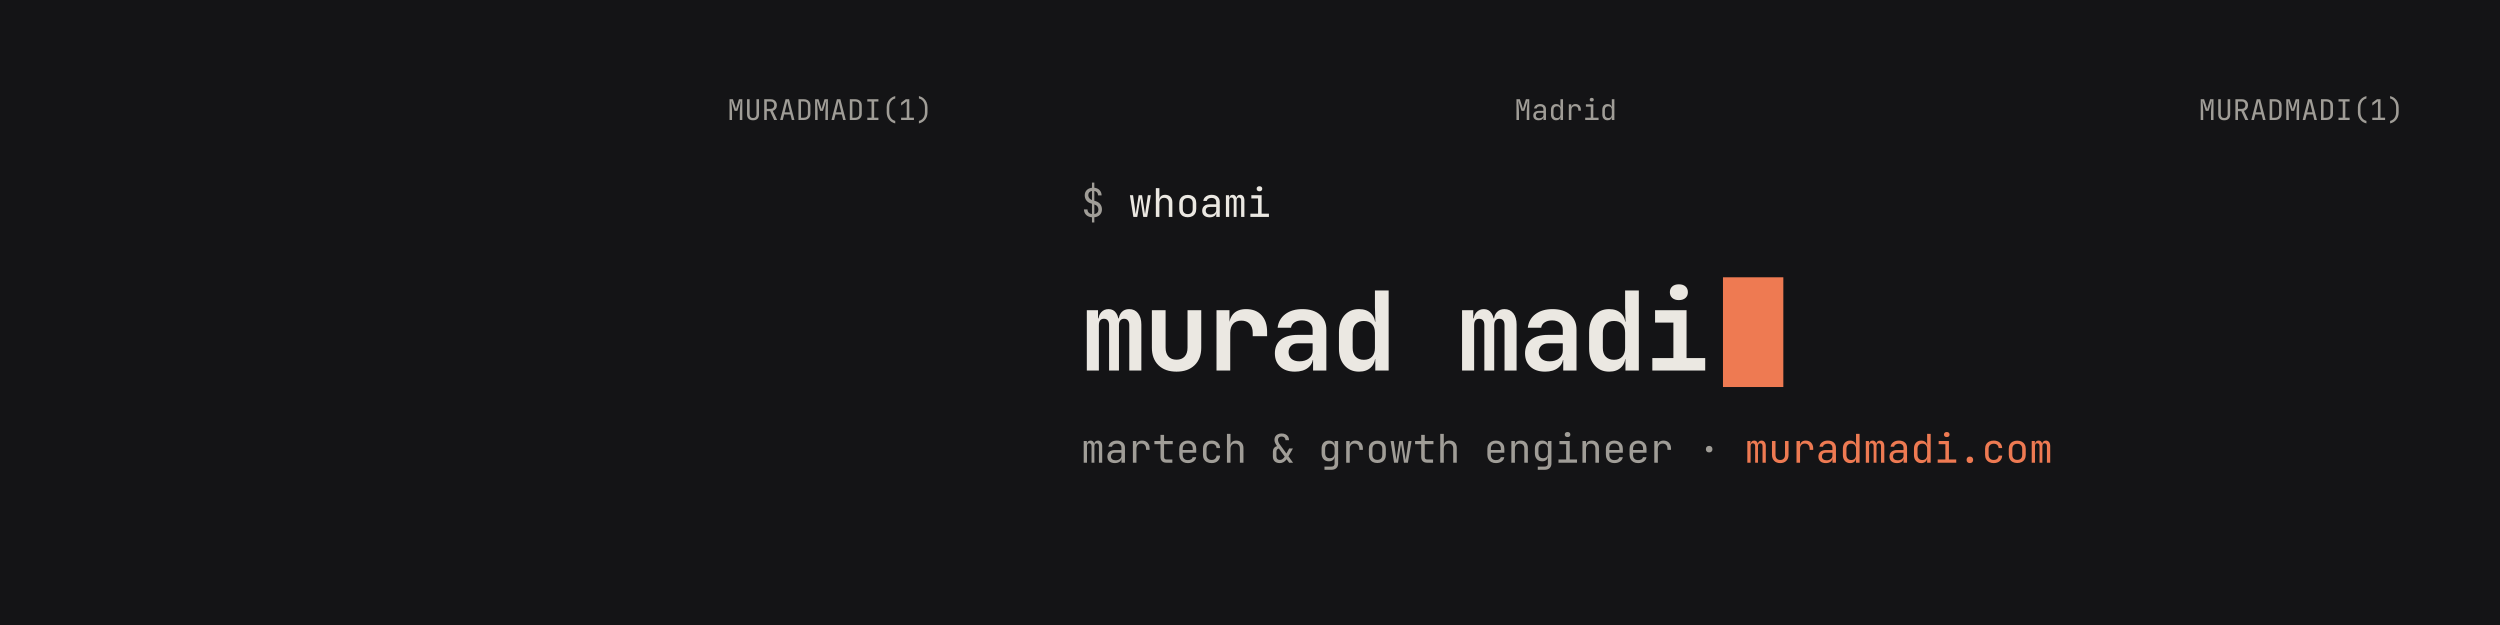
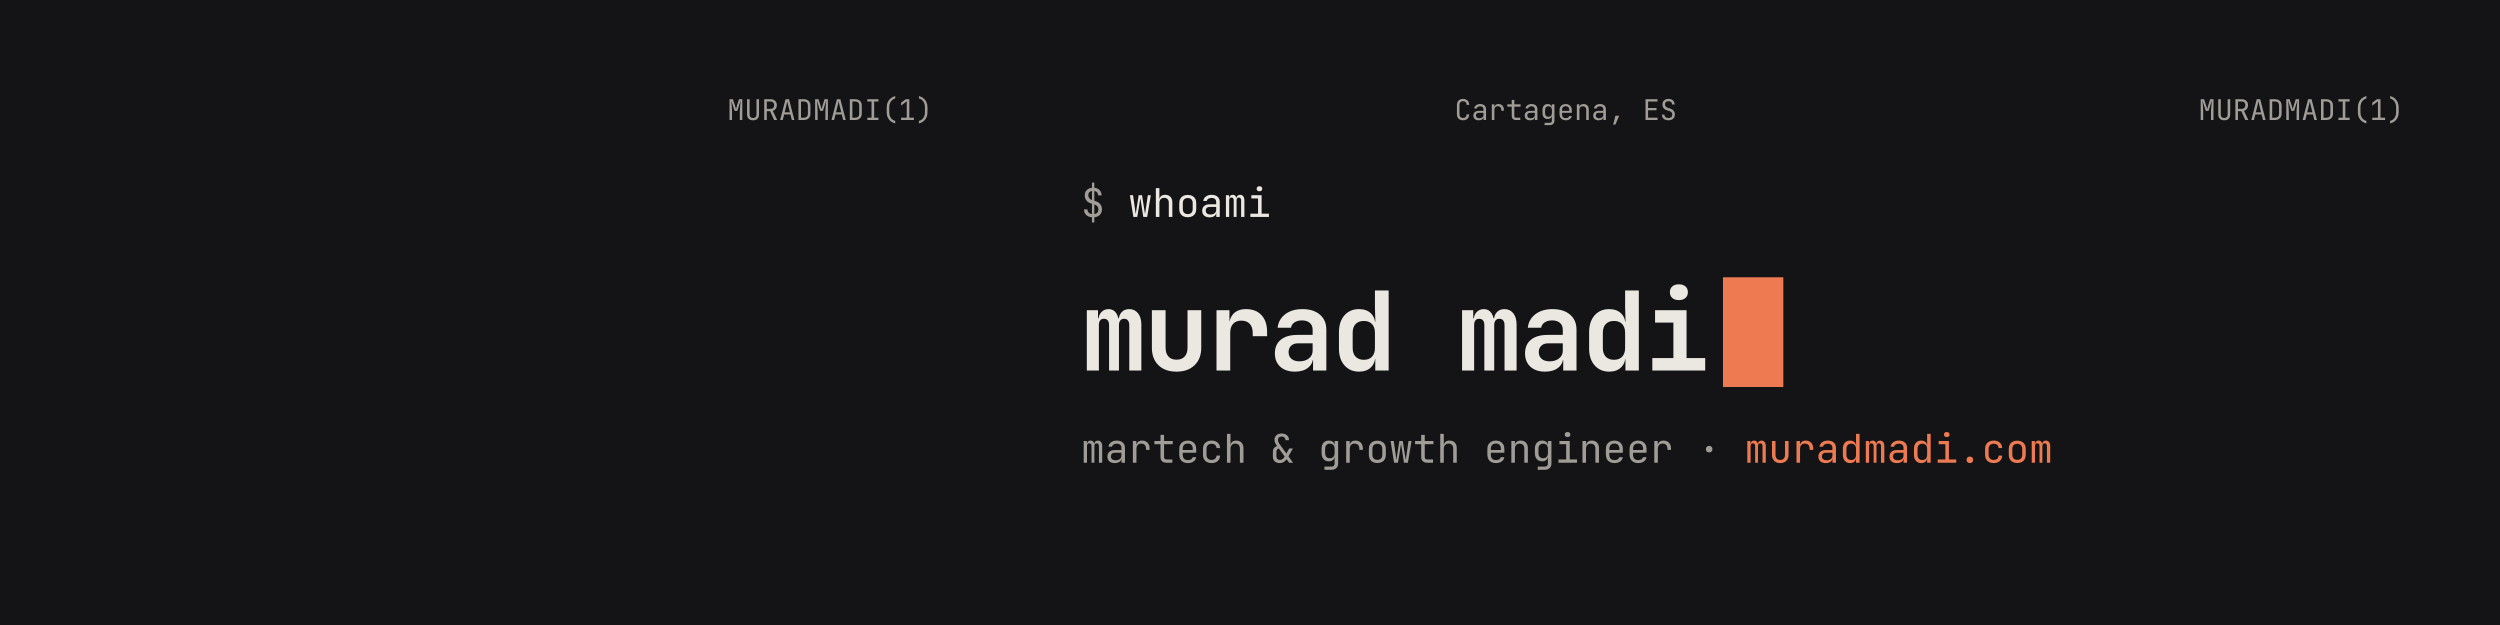
<svg xmlns="http://www.w3.org/2000/svg" width="1584" height="396" viewBox="0 0 1584 396" role="img" aria-label="Murad Madi">
  <rect x="0" y="0" width="1584" height="396" fill="#141416" />
  <path fill="#A09D97" transform="translate(460.86 76.04)" d="M1.37 0V-13.19H3.51L4.88 -8.93Q5.08 -8.35 5.24 -7.78Q5.4 -7.21 5.48 -6.9Q5.57 -7.21 5.71 -7.78Q5.86 -8.35 6.04 -8.95L7.34 -13.19H9.47V0H7.88V-4.79Q7.88 -5.59 7.94 -6.6Q7.99 -7.61 8.08 -8.67Q8.17 -9.72 8.27 -10.69Q8.37 -11.66 8.44 -12.38L6.31 -5.78H4.59L2.44 -12.38Q2.53 -11.68 2.62 -10.75Q2.71 -9.81 2.78 -8.78Q2.86 -7.74 2.91 -6.71Q2.96 -5.68 2.96 -4.79V0ZM16.27 0.18Q14.42 0.18 13.45 -0.84Q12.47 -1.86 12.47 -3.62V-13.19H14.1V-3.62Q14.1 -2.53 14.63 -1.9Q15.17 -1.27 16.27 -1.27Q17.35 -1.27 17.89 -1.9Q18.44 -2.53 18.44 -3.62V-13.19H20.06V-3.62Q20.06 -1.84 19.1 -0.83Q18.13 0.18 16.27 0.18ZM23.35 0V-13.19H27.44Q28.61 -13.19 29.5 -12.72Q30.38 -12.24 30.87 -11.39Q31.36 -10.54 31.36 -9.4Q31.36 -8.06 30.66 -7.1Q29.97 -6.15 28.78 -5.78L31.54 0H29.63L27.09 -5.6H24.98V0ZM24.98 -7.07H27.44Q28.45 -7.07 29.06 -7.71Q29.68 -8.35 29.68 -9.4Q29.68 -10.47 29.06 -11.1Q28.45 -11.73 27.44 -11.73H24.98ZM33.44 0 36.87 -13.19H39.06L42.48 0H40.83L39.96 -3.51H35.97L35.1 0ZM36.3 -4.88H39.62L38.61 -8.95Q38.32 -10.1 38.16 -10.88Q37.99 -11.66 37.96 -11.89Q37.92 -11.66 37.76 -10.88Q37.6 -10.1 37.31 -8.97ZM45.04 0V-13.19H48.46Q49.74 -13.19 50.67 -12.71Q51.6 -12.22 52.12 -11.33Q52.63 -10.45 52.63 -9.24V-3.98Q52.63 -2.77 52.12 -1.87Q51.6 -0.98 50.67 -0.49Q49.74 0 48.46 0ZM46.67 -1.45H48.46Q49.65 -1.45 50.33 -2.11Q51.01 -2.78 51.01 -3.98V-9.24Q51.01 -10.41 50.33 -11.08Q49.65 -11.75 48.46 -11.75H46.67ZM55.6 0V-13.19H57.73L59.11 -8.93Q59.3 -8.35 59.47 -7.78Q59.63 -7.21 59.7 -6.9Q59.79 -7.21 59.94 -7.78Q60.08 -8.35 60.26 -8.95L61.56 -13.19H63.7V0H62.11V-4.79Q62.11 -5.59 62.16 -6.6Q62.21 -7.61 62.31 -8.67Q62.4 -9.72 62.5 -10.69Q62.59 -11.66 62.67 -12.38L60.53 -5.78H58.82L56.67 -12.38Q56.76 -11.68 56.85 -10.75Q56.94 -9.81 57.01 -8.78Q57.08 -7.74 57.14 -6.71Q57.19 -5.68 57.19 -4.79V0ZM65.97 0 69.41 -13.19H71.6L75.01 0H73.37L72.5 -3.51H68.51L67.64 0ZM68.83 -4.88H72.16L71.14 -8.95Q70.85 -10.1 70.69 -10.88Q70.53 -11.66 70.49 -11.89Q70.46 -11.66 70.29 -10.88Q70.13 -10.1 69.84 -8.97ZM77.58 0V-13.19H80.99Q82.28 -13.19 83.21 -12.71Q84.14 -12.22 84.66 -11.33Q85.17 -10.45 85.17 -9.24V-3.98Q85.17 -2.77 84.66 -1.87Q84.14 -0.98 83.21 -0.49Q82.28 0 80.99 0ZM79.21 -1.45H80.99Q82.19 -1.45 82.87 -2.11Q83.54 -2.78 83.54 -3.98V-9.24Q83.54 -10.41 82.87 -11.08Q82.19 -11.75 80.99 -11.75H79.21ZM88.66 0V-1.48H91.35V-11.71H88.66V-13.19H95.71V-11.71H93.01V-1.48H95.71V0ZM106.37 2.17Q103.81 1.54 102.38 -0.33Q100.95 -2.19 100.95 -4.88V-8.13Q100.95 -9.91 101.61 -11.34Q102.27 -12.78 103.49 -13.77Q104.71 -14.77 106.37 -15.18V-13.65Q105.22 -13.38 104.37 -12.61Q103.52 -11.84 103.05 -10.7Q102.58 -9.56 102.58 -8.13V-4.88Q102.58 -3.49 103.04 -2.35Q103.5 -1.21 104.36 -0.46Q105.22 0.29 106.37 0.56ZM110.08 0V-1.48H113.66V-11.84L110.08 -9.16V-10.97L113.06 -13.19H115.28V-1.48H118.21V0ZM121.37 2.17V0.56Q122.55 0.29 123.4 -0.46Q124.25 -1.21 124.71 -2.35Q125.17 -3.49 125.17 -4.88V-8.13Q125.17 -9.56 124.7 -10.7Q124.23 -11.84 123.38 -12.61Q122.53 -13.38 121.37 -13.65V-15.18Q123.06 -14.77 124.27 -13.77Q125.48 -12.78 126.14 -11.34Q126.8 -9.91 126.8 -8.13V-4.88Q126.8 -2.19 125.37 -0.33Q123.94 1.54 121.37 2.17Z" />
-   <path fill="#A09D97" transform="translate(959.46 76.04)" d="M1.37 0V-13.19H3.51L4.88 -8.93Q5.08 -8.35 5.24 -7.78Q5.4 -7.21 5.48 -6.9Q5.57 -7.21 5.71 -7.78Q5.86 -8.35 6.04 -8.95L7.34 -13.19H9.47V0H7.88V-4.79Q7.88 -5.59 7.94 -6.6Q7.99 -7.61 8.08 -8.67Q8.17 -9.72 8.27 -10.69Q8.37 -11.66 8.44 -12.38L6.31 -5.78H4.59L2.44 -12.38Q2.53 -11.68 2.62 -10.75Q2.71 -9.81 2.78 -8.78Q2.86 -7.74 2.91 -6.71Q2.96 -5.68 2.96 -4.79V0ZM15.4 0.18Q13.83 0.18 12.92 -0.62Q12.02 -1.43 12.02 -2.8Q12.02 -4.19 12.92 -4.99Q13.83 -5.78 15.36 -5.78H18.44V-6.78Q18.44 -7.7 17.89 -8.2Q17.33 -8.69 16.32 -8.69Q15.44 -8.69 14.84 -8.32Q14.24 -7.95 14.15 -7.32H12.53Q12.69 -8.6 13.74 -9.36Q14.79 -10.12 16.36 -10.12Q18.08 -10.12 19.07 -9.24Q20.06 -8.35 20.06 -6.83V0H18.47V-1.9H18.2L18.47 -2.17Q18.47 -1.08 17.63 -0.45Q16.79 0.18 15.4 0.18ZM15.8 -1.1Q16.95 -1.1 17.7 -1.68Q18.44 -2.26 18.44 -3.16V-4.57H15.4Q14.59 -4.57 14.12 -4.12Q13.65 -3.67 13.65 -2.89Q13.65 -2.06 14.22 -1.58Q14.79 -1.1 15.8 -1.1ZM26.53 0.18Q25.05 0.18 24.14 -0.81Q23.23 -1.81 23.23 -3.51V-6.42Q23.23 -8.13 24.13 -9.13Q25.03 -10.12 26.53 -10.12Q27.76 -10.12 28.5 -9.45Q29.25 -8.78 29.25 -7.66L28.92 -8.04H29.28L29.25 -10.3V-13.19H30.87V0H29.25V-1.9H28.92L29.25 -2.28Q29.25 -1.14 28.5 -0.48Q27.76 0.18 26.53 0.18ZM27.08 -1.23Q28.09 -1.23 28.67 -1.86Q29.25 -2.49 29.25 -3.62V-6.33Q29.25 -7.45 28.67 -8.08Q28.09 -8.71 27.08 -8.71Q26.05 -8.71 25.45 -8.1Q24.85 -7.48 24.85 -6.33V-3.62Q24.85 -2.46 25.45 -1.84Q26.05 -1.23 27.08 -1.23ZM34.54 0V-9.94H36.13V-8.04H36.51L35.99 -6.87Q35.99 -8.48 36.68 -9.3Q37.38 -10.12 38.75 -10.12Q40.33 -10.12 41.26 -9.14Q42.19 -8.15 42.19 -6.47V-5.87H40.56V-6.33Q40.56 -7.5 39.99 -8.12Q39.42 -8.75 38.37 -8.75Q37.34 -8.75 36.76 -8.12Q36.17 -7.48 36.17 -6.33V0ZM44.92 0V-1.48H48.44V-8.46H45.37V-9.94H50.07V-1.48H53.41V0ZM49.07 -11.73Q48.48 -11.73 48.13 -12.04Q47.79 -12.35 47.79 -12.87Q47.79 -13.41 48.13 -13.73Q48.48 -14.04 49.07 -14.04Q49.67 -14.04 50.01 -13.73Q50.36 -13.41 50.36 -12.87Q50.36 -12.35 50.01 -12.04Q49.67 -11.73 49.07 -11.73ZM59.07 0.18Q57.59 0.18 56.67 -0.81Q55.76 -1.81 55.76 -3.51V-6.42Q55.76 -8.13 56.67 -9.13Q57.57 -10.12 59.07 -10.12Q60.3 -10.12 61.04 -9.45Q61.78 -8.78 61.78 -7.66L61.46 -8.04H61.82L61.78 -10.3V-13.19H63.41V0H61.78V-1.9H61.46L61.78 -2.28Q61.78 -1.14 61.04 -0.48Q60.3 0.18 59.07 0.18ZM59.61 -1.23Q60.62 -1.23 61.2 -1.86Q61.78 -2.49 61.78 -3.62V-6.33Q61.78 -7.45 61.2 -8.08Q60.62 -8.71 59.61 -8.71Q58.58 -8.71 57.99 -8.1Q57.39 -7.48 57.39 -6.33V-3.62Q57.39 -2.46 57.99 -1.84Q58.58 -1.23 59.61 -1.23Z" />
+   <path fill="#A09D97" transform="translate(921.51 76.04)" d="M5.49 0.18Q4.3 0.18 3.43 -0.27Q2.55 -0.72 2.07 -1.58Q1.59 -2.44 1.59 -3.62V-9.58Q1.59 -10.77 2.07 -11.62Q2.55 -12.47 3.43 -12.92Q4.3 -13.38 5.49 -13.38Q6.69 -13.38 7.56 -12.91Q8.42 -12.45 8.89 -11.6Q9.36 -10.75 9.36 -9.58H7.74Q7.74 -10.7 7.15 -11.31Q6.56 -11.91 5.49 -11.91Q4.43 -11.91 3.82 -11.32Q3.22 -10.72 3.22 -9.6V-3.62Q3.22 -2.49 3.82 -1.89Q4.43 -1.28 5.49 -1.28Q6.56 -1.28 7.15 -1.89Q7.74 -2.49 7.74 -3.62H9.36Q9.36 -2.46 8.89 -1.6Q8.42 -0.74 7.56 -0.28Q6.69 0.18 5.49 0.18ZM15.4 0.18Q13.83 0.18 12.92 -0.62Q12.02 -1.43 12.02 -2.8Q12.02 -4.19 12.92 -4.99Q13.83 -5.78 15.36 -5.78H18.44V-6.78Q18.44 -7.7 17.89 -8.2Q17.33 -8.69 16.32 -8.69Q15.44 -8.69 14.84 -8.32Q14.24 -7.95 14.15 -7.32H12.53Q12.69 -8.6 13.74 -9.36Q14.79 -10.12 16.36 -10.12Q18.08 -10.12 19.07 -9.24Q20.06 -8.35 20.06 -6.83V0H18.47V-1.9H18.2L18.47 -2.17Q18.47 -1.08 17.63 -0.45Q16.79 0.18 15.4 0.18ZM15.8 -1.1Q16.95 -1.1 17.7 -1.68Q18.44 -2.26 18.44 -3.16V-4.57H15.4Q14.59 -4.57 14.12 -4.12Q13.65 -3.67 13.65 -2.89Q13.65 -2.06 14.22 -1.58Q14.79 -1.1 15.8 -1.1ZM23.7 0V-9.94H25.29V-8.04H25.67L25.14 -6.87Q25.14 -8.48 25.84 -9.3Q26.53 -10.12 27.91 -10.12Q29.48 -10.12 30.41 -9.14Q31.34 -8.15 31.34 -6.47V-5.87H29.72V-6.33Q29.72 -7.5 29.15 -8.12Q28.58 -8.75 27.53 -8.75Q26.5 -8.75 25.91 -8.12Q25.32 -7.48 25.32 -6.33V0ZM39.04 0Q37.76 0 37.05 -0.69Q36.33 -1.37 36.33 -2.62V-8.46H33.53V-9.94H36.33V-12.74H37.96V-9.94H41.93V-8.46H37.96V-2.62Q37.96 -1.48 39.04 -1.48H41.75V0ZM47.94 0.18Q46.36 0.18 45.46 -0.62Q44.56 -1.43 44.56 -2.8Q44.56 -4.19 45.46 -4.99Q46.36 -5.78 47.9 -5.78H50.97V-6.78Q50.97 -7.7 50.42 -8.2Q49.87 -8.69 48.86 -8.69Q47.97 -8.69 47.38 -8.32Q46.78 -7.95 46.69 -7.32H45.06Q45.22 -8.6 46.27 -9.36Q47.32 -10.12 48.89 -10.12Q50.61 -10.12 51.6 -9.24Q52.6 -8.35 52.6 -6.83V0H51.01V-1.9H50.74L51.01 -2.17Q51.01 -1.08 50.17 -0.45Q49.33 0.18 47.94 0.18ZM48.33 -1.1Q49.49 -1.1 50.23 -1.68Q50.97 -2.26 50.97 -3.16V-4.57H47.94Q47.12 -4.57 46.65 -4.12Q46.18 -3.67 46.18 -2.89Q46.18 -2.06 46.75 -1.58Q47.32 -1.1 48.33 -1.1ZM57.14 3.25V1.77H60.3Q61.06 1.77 61.41 1.43Q61.76 1.08 61.76 0.36V-0.9L61.8 -2.71H61.47L61.78 -2.98Q61.78 -1.9 61.06 -1.27Q60.34 -0.63 59.12 -0.63Q57.59 -0.63 56.7 -1.64Q55.82 -2.64 55.82 -4.34V-6.43Q55.82 -8.13 56.7 -9.13Q57.59 -10.12 59.12 -10.12Q60.34 -10.12 61.06 -9.49Q61.78 -8.86 61.78 -7.77L61.47 -8.04H61.78V-9.94H63.39V0.36Q63.39 1.7 62.57 2.48Q61.74 3.25 60.28 3.25ZM59.61 -2.04Q60.62 -2.04 61.2 -2.68Q61.78 -3.31 61.78 -4.43V-6.33Q61.78 -7.45 61.2 -8.08Q60.62 -8.71 59.61 -8.71Q58.58 -8.71 58.01 -8.1Q57.44 -7.48 57.44 -6.33V-4.43Q57.44 -3.27 58.01 -2.66Q58.58 -2.04 59.61 -2.04ZM70.49 0.18Q69.32 0.18 68.44 -0.29Q67.57 -0.76 67.09 -1.62Q66.61 -2.48 66.61 -3.62V-6.33Q66.61 -7.48 67.09 -8.33Q67.57 -9.18 68.44 -9.65Q69.32 -10.12 70.49 -10.12Q71.67 -10.12 72.54 -9.65Q73.42 -9.18 73.9 -8.33Q74.38 -7.48 74.38 -6.33V-4.57H68.2V-3.62Q68.2 -2.44 68.79 -1.82Q69.39 -1.19 70.49 -1.19Q71.43 -1.19 72.01 -1.53Q72.59 -1.86 72.72 -2.53H74.34Q74.18 -1.28 73.12 -0.55Q72.07 0.18 70.49 0.18ZM72.79 -5.66V-6.33Q72.79 -7.5 72.2 -8.13Q71.61 -8.77 70.49 -8.77Q69.39 -8.77 68.79 -8.13Q68.2 -7.5 68.2 -6.33V-5.8H72.92ZM77.58 0V-9.94H79.21V-8.04H79.55L79.21 -7.66Q79.21 -8.84 79.91 -9.48Q80.62 -10.12 81.86 -10.12Q83.36 -10.12 84.25 -9.2Q85.13 -8.28 85.13 -6.69V0H83.51V-6.51Q83.51 -7.57 82.94 -8.14Q82.37 -8.71 81.39 -8.71Q80.38 -8.71 79.79 -8.1Q79.21 -7.48 79.21 -6.33V0ZM91.32 0.18Q89.74 0.18 88.84 -0.62Q87.94 -1.43 87.94 -2.8Q87.94 -4.19 88.84 -4.99Q89.74 -5.78 91.28 -5.78H94.35V-6.78Q94.35 -7.7 93.8 -8.2Q93.25 -8.69 92.24 -8.69Q91.35 -8.69 90.76 -8.32Q90.16 -7.95 90.07 -7.32H88.44Q88.6 -8.6 89.65 -9.36Q90.7 -10.12 92.27 -10.12Q93.99 -10.12 94.99 -9.24Q95.98 -8.35 95.98 -6.83V0H94.39V-1.9H94.12L94.39 -2.17Q94.39 -1.08 93.55 -0.45Q92.71 0.18 91.32 0.18ZM91.71 -1.1Q92.87 -1.1 93.61 -1.68Q94.35 -2.26 94.35 -3.16V-4.57H91.32Q90.5 -4.57 90.03 -4.12Q89.56 -3.67 89.56 -2.89Q89.56 -2.06 90.13 -1.58Q90.7 -1.1 91.71 -1.1ZM100.59 2.89 102.03 -2.73H104.38L102.03 2.89ZM121.1 0V-13.19H128.7V-11.71H122.71V-7.63H128.06V-6.16H122.71V-1.48H128.7V0ZM135.64 0.18Q134.33 0.18 133.4 -0.25Q132.47 -0.69 131.97 -1.5Q131.46 -2.31 131.44 -3.43H133.07Q133.07 -2.44 133.75 -1.86Q134.43 -1.28 135.64 -1.28Q136.78 -1.28 137.42 -1.84Q138.06 -2.4 138.06 -3.4Q138.06 -4.19 137.63 -4.79Q137.21 -5.39 136.41 -5.62L134.62 -6.18Q133.27 -6.6 132.54 -7.57Q131.8 -8.55 131.8 -9.87Q131.8 -10.94 132.28 -11.72Q132.76 -12.51 133.63 -12.95Q134.5 -13.39 135.67 -13.39Q137.41 -13.39 138.46 -12.43Q139.5 -11.46 139.52 -9.85H137.9Q137.9 -10.83 137.31 -11.38Q136.72 -11.93 135.65 -11.93Q134.61 -11.93 134.02 -11.42Q133.43 -10.92 133.43 -10.01Q133.43 -9.2 133.86 -8.6Q134.3 -8.01 135.11 -7.75L136.92 -7.18Q138.24 -6.76 138.96 -5.77Q139.69 -4.77 139.69 -3.43Q139.69 -2.35 139.18 -1.54Q138.67 -0.72 137.76 -0.27Q136.85 0.18 135.64 0.18Z" />
  <path fill="#A09D97" transform="translate(1393 76.04)" d="M1.37 0V-13.19H3.51L4.88 -8.93Q5.08 -8.35 5.24 -7.78Q5.4 -7.21 5.48 -6.9Q5.57 -7.21 5.71 -7.78Q5.86 -8.35 6.04 -8.95L7.34 -13.19H9.47V0H7.88V-4.79Q7.88 -5.59 7.94 -6.6Q7.99 -7.61 8.08 -8.67Q8.17 -9.72 8.27 -10.69Q8.37 -11.66 8.44 -12.38L6.31 -5.78H4.59L2.44 -12.38Q2.53 -11.68 2.62 -10.75Q2.71 -9.81 2.78 -8.78Q2.86 -7.74 2.91 -6.71Q2.96 -5.68 2.96 -4.79V0ZM16.27 0.18Q14.42 0.18 13.45 -0.84Q12.47 -1.86 12.47 -3.62V-13.19H14.1V-3.62Q14.1 -2.53 14.63 -1.9Q15.17 -1.27 16.27 -1.27Q17.35 -1.27 17.89 -1.9Q18.44 -2.53 18.44 -3.62V-13.19H20.06V-3.62Q20.06 -1.84 19.1 -0.83Q18.13 0.18 16.27 0.18ZM23.35 0V-13.19H27.44Q28.61 -13.19 29.5 -12.72Q30.38 -12.24 30.87 -11.39Q31.36 -10.54 31.36 -9.4Q31.36 -8.06 30.66 -7.1Q29.97 -6.15 28.78 -5.78L31.54 0H29.63L27.09 -5.6H24.98V0ZM24.98 -7.07H27.44Q28.45 -7.07 29.06 -7.71Q29.68 -8.35 29.68 -9.4Q29.68 -10.47 29.06 -11.1Q28.45 -11.73 27.44 -11.73H24.98ZM33.44 0 36.87 -13.19H39.06L42.48 0H40.83L39.96 -3.51H35.97L35.1 0ZM36.3 -4.88H39.62L38.61 -8.95Q38.32 -10.1 38.16 -10.88Q37.99 -11.66 37.96 -11.89Q37.92 -11.66 37.76 -10.88Q37.6 -10.1 37.31 -8.97ZM45.04 0V-13.19H48.46Q49.74 -13.19 50.67 -12.71Q51.6 -12.22 52.12 -11.33Q52.63 -10.45 52.63 -9.24V-3.98Q52.63 -2.77 52.12 -1.87Q51.6 -0.98 50.67 -0.49Q49.74 0 48.46 0ZM46.67 -1.45H48.46Q49.65 -1.45 50.33 -2.11Q51.01 -2.78 51.01 -3.98V-9.24Q51.01 -10.41 50.33 -11.08Q49.65 -11.75 48.46 -11.75H46.67ZM55.6 0V-13.19H57.73L59.11 -8.93Q59.3 -8.35 59.47 -7.78Q59.63 -7.21 59.7 -6.9Q59.79 -7.21 59.94 -7.78Q60.08 -8.35 60.26 -8.95L61.56 -13.19H63.7V0H62.11V-4.79Q62.11 -5.59 62.16 -6.6Q62.21 -7.61 62.31 -8.67Q62.4 -9.72 62.5 -10.69Q62.59 -11.66 62.67 -12.38L60.53 -5.78H58.82L56.67 -12.38Q56.76 -11.68 56.85 -10.75Q56.94 -9.81 57.01 -8.78Q57.08 -7.74 57.14 -6.71Q57.19 -5.68 57.19 -4.79V0ZM65.97 0 69.41 -13.19H71.6L75.01 0H73.37L72.5 -3.51H68.51L67.64 0ZM68.83 -4.88H72.16L71.14 -8.95Q70.85 -10.1 70.69 -10.88Q70.53 -11.66 70.49 -11.89Q70.46 -11.66 70.29 -10.88Q70.13 -10.1 69.84 -8.97ZM77.58 0V-13.19H80.99Q82.28 -13.19 83.21 -12.71Q84.14 -12.22 84.66 -11.33Q85.17 -10.45 85.17 -9.24V-3.98Q85.17 -2.77 84.66 -1.87Q84.14 -0.98 83.21 -0.49Q82.28 0 80.99 0ZM79.21 -1.45H80.99Q82.19 -1.45 82.87 -2.11Q83.54 -2.78 83.54 -3.98V-9.24Q83.54 -10.41 82.87 -11.08Q82.19 -11.75 80.99 -11.75H79.21ZM88.66 0V-1.48H91.35V-11.71H88.66V-13.19H95.71V-11.71H93.01V-1.48H95.71V0ZM106.37 2.17Q103.81 1.54 102.38 -0.33Q100.95 -2.19 100.95 -4.88V-8.13Q100.95 -9.91 101.61 -11.34Q102.27 -12.78 103.49 -13.77Q104.71 -14.77 106.37 -15.18V-13.65Q105.22 -13.38 104.37 -12.61Q103.52 -11.84 103.05 -10.7Q102.58 -9.56 102.58 -8.13V-4.88Q102.58 -3.49 103.04 -2.35Q103.5 -1.21 104.36 -0.46Q105.22 0.29 106.37 0.56ZM110.08 0V-1.48H113.66V-11.84L110.08 -9.16V-10.97L113.06 -13.19H115.28V-1.48H118.21V0ZM121.37 2.17V0.56Q122.55 0.29 123.4 -0.46Q124.25 -1.21 124.71 -2.35Q125.17 -3.49 125.17 -4.88V-8.13Q125.17 -9.56 124.7 -10.7Q124.23 -11.84 123.38 -12.61Q122.53 -13.38 121.37 -13.65V-15.18Q123.06 -14.77 124.27 -13.77Q125.48 -12.78 126.14 -11.34Q126.8 -9.91 126.8 -8.13V-4.88Q126.8 -2.19 125.37 -0.33Q123.94 1.54 121.37 2.17Z" />
  <g transform="translate(684.99 137.45)">
    <path fill="#A09D97" d="M6.88 3.5V0.23Q4.53 0.03 3.19 -1.29Q1.85 -2.6 1.8 -4.76H4.05Q4.05 -3.53 4.79 -2.75Q5.53 -1.98 6.88 -1.8V-8.36L6.21 -8.56Q4.33 -9.13 3.32 -10.49Q2.3 -11.84 2.3 -13.66Q2.3 -15.67 3.54 -16.97Q4.78 -18.27 6.88 -18.47V-21.77H8.38V-18.5Q10.46 -18.29 11.71 -16.99Q12.96 -15.69 12.99 -13.64H10.74Q10.74 -14.82 10.12 -15.55Q9.51 -16.29 8.38 -16.47V-10.26L9.39 -9.94Q11.21 -9.36 12.21 -7.98Q13.21 -6.61 13.21 -4.76Q13.21 -2.7 11.9 -1.35Q10.59 0 8.38 0.23V3.5ZM8.38 -1.8Q9.61 -2 10.29 -2.75Q10.96 -3.5 10.96 -4.71Q10.96 -5.81 10.37 -6.63Q9.79 -7.46 8.68 -7.78L8.38 -7.88ZM6.88 -9.74V-16.47Q5.78 -16.29 5.17 -15.62Q4.55 -14.94 4.55 -13.87Q4.55 -12.56 5.36 -11.68Q6.16 -10.79 7.66 -10.56Z" />
    <path fill="#EBE8E2" transform="translate(30.03 0)" d="M3.08 0 0.88 -13.76H2.88L4.25 -4Q4.33 -3.45 4.42 -2.82Q4.5 -2.18 4.55 -1.75Q4.61 -2.18 4.72 -2.82Q4.83 -3.45 4.91 -4L6.43 -13.76H8.58L10.11 -4Q10.19 -3.45 10.3 -2.82Q10.41 -2.18 10.46 -1.75Q10.51 -2.18 10.62 -2.82Q10.74 -3.45 10.81 -4L12.24 -13.76H14.14L11.84 0H9.36L7.88 -9.51Q7.78 -10.21 7.66 -10.91Q7.53 -11.61 7.48 -12.01Q7.43 -11.61 7.33 -10.91Q7.23 -10.21 7.11 -9.51L5.56 0ZM17.32 0V-18.27H19.57V-13.76V-11.14H20.05L19.57 -10.61Q19.57 -12.24 20.55 -13.13Q21.52 -14.02 23.25 -14.02Q25.33 -14.02 26.55 -12.74Q27.78 -11.46 27.78 -9.26V0H25.53V-9.01Q25.53 -10.49 24.74 -11.3Q23.95 -12.11 22.6 -12.11Q21.2 -12.11 20.38 -11.24Q19.57 -10.36 19.57 -8.76V0ZM37.54 0.2Q35.89 0.2 34.69 -0.43Q33.49 -1.05 32.82 -2.24Q32.16 -3.43 32.16 -5.06V-8.71Q32.16 -10.36 32.82 -11.54Q33.49 -12.71 34.69 -13.34Q35.89 -13.97 37.54 -13.97Q39.19 -13.97 40.39 -13.34Q41.6 -12.71 42.26 -11.54Q42.92 -10.36 42.92 -8.73V-5.06Q42.92 -3.43 42.26 -2.24Q41.6 -1.05 40.39 -0.43Q39.19 0.2 37.54 0.2ZM37.54 -1.8Q39.02 -1.8 39.84 -2.63Q40.67 -3.45 40.67 -5.06V-8.71Q40.67 -10.31 39.84 -11.14Q39.02 -11.96 37.54 -11.96Q36.09 -11.96 35.25 -11.14Q34.41 -10.31 34.41 -8.71V-5.06Q34.41 -3.45 35.25 -2.63Q36.09 -1.8 37.54 -1.8ZM51.36 0.25Q49.18 0.25 47.93 -0.86Q46.68 -1.98 46.68 -3.88Q46.68 -5.81 47.93 -6.91Q49.18 -8.01 51.31 -8.01H55.56V-9.39Q55.56 -10.66 54.8 -11.35Q54.03 -12.04 52.63 -12.04Q51.41 -12.04 50.58 -11.53Q49.75 -11.01 49.63 -10.14H47.38Q47.6 -11.91 49.05 -12.96Q50.5 -14.02 52.68 -14.02Q55.06 -14.02 56.44 -12.79Q57.81 -11.56 57.81 -9.46V0H55.61V-2.63H55.24L55.61 -3Q55.61 -1.5 54.45 -0.63Q53.28 0.25 51.36 0.25ZM51.91 -1.53Q53.51 -1.53 54.53 -2.33Q55.56 -3.13 55.56 -4.38V-6.33H51.36Q50.23 -6.33 49.58 -5.71Q48.93 -5.08 48.93 -4Q48.93 -2.85 49.72 -2.19Q50.5 -1.53 51.91 -1.53ZM61.72 0V-13.76H63.69V-12.11H64.14L63.79 -11.51Q63.79 -12.66 64.41 -13.34Q65.02 -14.02 66.07 -14.02Q67.22 -14.02 67.85 -13.16Q68.47 -12.31 68.47 -10.76L67.8 -12.11H68.85L68.37 -11.51Q68.37 -12.66 69.01 -13.34Q69.65 -14.02 70.7 -14.02Q72 -14.02 72.72 -13.04Q73.43 -12.06 73.43 -10.46V0H71.35V-10.49Q71.35 -11.34 70.99 -11.81Q70.63 -12.29 69.93 -12.29Q69.25 -12.29 68.86 -11.83Q68.47 -11.36 68.47 -10.51V0H66.67V-10.49Q66.67 -11.36 66.28 -11.83Q65.9 -12.29 65.2 -12.29Q64.5 -12.29 64.14 -11.83Q63.79 -11.36 63.79 -10.51V0ZM77.21 0V-2.05H82.09V-11.71H77.83V-13.76H84.34V-2.05H88.97V0ZM82.97 -16.24Q82.14 -16.24 81.66 -16.67Q81.19 -17.09 81.19 -17.82Q81.19 -18.57 81.66 -19.01Q82.14 -19.45 82.97 -19.45Q83.79 -19.45 84.27 -19.01Q84.74 -18.57 84.74 -17.82Q84.74 -17.09 84.27 -16.67Q83.79 -16.24 82.97 -16.24Z" />
  </g>
  <g transform="translate(684.99 234.78)">
    <path fill="#EBE8E2" d="M3.62 0V-38.24H10.71V-33.09H12.17L10.98 -31.84Q10.98 -35.04 12.79 -36.98Q14.6 -38.93 17.45 -38.93Q20.51 -38.93 22.21 -36.43Q23.91 -33.93 23.91 -29.69L22.39 -33.09H24.75L23.85 -31.84Q23.85 -35.04 25.65 -36.98Q27.46 -38.93 30.45 -38.93Q34 -38.93 36.08 -36.29Q38.17 -33.65 38.17 -29.13V0H30.52V-28.78Q30.52 -30.66 29.69 -31.74Q28.85 -32.81 27.25 -32.81Q25.72 -32.81 24.85 -31.77Q23.98 -30.73 23.98 -28.78V0H17.73V-28.78Q17.73 -30.73 16.89 -31.77Q16.06 -32.81 14.46 -32.81Q12.86 -32.81 12.06 -31.77Q11.26 -30.73 11.26 -28.78V0ZM60.48 0.7Q53.18 0.7 49.01 -3.37Q44.84 -7.44 44.84 -14.46V-38.24H53.53V-14.53Q53.53 -10.85 55.34 -8.86Q57.15 -6.88 60.48 -6.88Q63.75 -6.88 65.59 -8.86Q67.43 -10.85 67.43 -14.53V-38.24H76.12V-14.46Q76.12 -7.44 71.88 -3.37Q67.64 0.7 60.48 0.7ZM85.79 0V-38.24H93.99V-30.94H96.15L93.57 -26.49Q93.57 -32.67 96.35 -35.8Q99.14 -38.93 104.56 -38.93Q110.75 -38.93 114.29 -35.11Q117.84 -31.28 117.84 -24.54V-21.76H108.73V-23.91Q108.73 -27.6 106.82 -29.62Q104.91 -31.63 101.57 -31.63Q98.16 -31.63 96.32 -29.62Q94.48 -27.6 94.48 -23.91V0ZM135.49 0.7Q129.59 0.7 126.18 -2.43Q122.77 -5.56 122.77 -10.85Q122.77 -16.48 126.53 -19.54Q130.28 -22.59 137.16 -22.59H146.69V-25.86Q146.69 -28.64 144.88 -30.21Q143.07 -31.77 139.94 -31.77Q137.09 -31.77 135.22 -30.52Q133.34 -29.27 132.99 -27.11H124.51Q125.14 -32.54 129.38 -35.73Q133.62 -38.93 140.22 -38.93Q147.24 -38.93 151.31 -35.42Q155.38 -31.91 155.38 -25.93V0H146.97V-6.67H145.57L146.97 -8.55Q146.97 -4.31 143.84 -1.81Q140.71 0.7 135.49 0.7ZM138.34 -5.84Q142.03 -5.84 144.36 -7.72Q146.69 -9.59 146.69 -12.58V-17.24H137.3Q134.66 -17.24 133.06 -15.71Q131.46 -14.18 131.46 -11.68Q131.46 -8.97 133.3 -7.4Q135.15 -5.84 138.34 -5.84ZM176.09 0.7Q170.39 0.7 166.88 -3.27Q163.37 -7.23 163.37 -13.9V-24.26Q163.37 -31.01 166.85 -34.97Q170.32 -38.93 176.09 -38.93Q180.82 -38.93 183.6 -36.25Q186.38 -33.58 186.38 -28.92L184.44 -30.94H186.45L186.17 -40.04V-50.75H194.86V0H186.38V-7.3H184.44L186.38 -9.32Q186.38 -4.66 183.6 -1.98Q180.82 0.7 176.09 0.7ZM179.15 -6.81Q182.49 -6.81 184.33 -8.79Q186.17 -10.78 186.17 -14.32V-23.91Q186.17 -27.46 184.33 -29.44Q182.49 -31.42 179.15 -31.42Q175.82 -31.42 173.94 -29.48Q172.06 -27.53 172.06 -23.91V-14.32Q172.06 -10.71 173.94 -8.76Q175.82 -6.81 179.15 -6.81ZM241.37 0V-38.24H248.46V-33.09H249.92L248.74 -31.84Q248.74 -35.04 250.55 -36.98Q252.36 -38.93 255.21 -38.93Q258.27 -38.93 259.97 -36.43Q261.67 -33.93 261.67 -29.69L260.14 -33.09H262.51L261.6 -31.84Q261.6 -35.04 263.41 -36.98Q265.22 -38.93 268.21 -38.93Q271.75 -38.93 273.84 -36.29Q275.92 -33.65 275.92 -29.13V0H268.28V-28.78Q268.28 -30.66 267.44 -31.74Q266.61 -32.81 265.01 -32.81Q263.48 -32.81 262.61 -31.77Q261.74 -30.73 261.74 -28.78V0H255.49V-28.78Q255.49 -30.73 254.65 -31.77Q253.82 -32.81 252.22 -32.81Q250.62 -32.81 249.82 -31.77Q249.02 -30.73 249.02 -28.78V0ZM294 0.7Q288.09 0.7 284.68 -2.43Q281.28 -5.56 281.28 -10.85Q281.28 -16.48 285.03 -19.54Q288.79 -22.59 295.67 -22.59H305.19V-25.86Q305.19 -28.64 303.39 -30.21Q301.58 -31.77 298.45 -31.77Q295.6 -31.77 293.72 -30.52Q291.84 -29.27 291.5 -27.11H283.02Q283.64 -32.54 287.88 -35.73Q292.12 -38.93 298.73 -38.93Q305.75 -38.93 309.82 -35.42Q313.88 -31.91 313.88 -25.93V0H305.47V-6.67H304.08L305.47 -8.55Q305.47 -4.31 302.34 -1.81Q299.21 0.7 294 0.7ZM296.85 -5.84Q300.53 -5.84 302.86 -7.72Q305.19 -9.59 305.19 -12.58V-17.24H295.81Q293.17 -17.24 291.57 -15.71Q289.97 -14.18 289.97 -11.68Q289.97 -8.97 291.81 -7.4Q293.65 -5.84 296.85 -5.84ZM334.6 0.7Q328.9 0.7 325.39 -3.27Q321.88 -7.23 321.88 -13.9V-24.26Q321.88 -31.01 325.35 -34.97Q328.83 -38.93 334.6 -38.93Q339.33 -38.93 342.11 -36.25Q344.89 -33.58 344.89 -28.92L342.94 -30.94H344.96L344.68 -40.04V-50.75H353.37V0H344.89V-7.3H342.94L344.89 -9.32Q344.89 -4.66 342.11 -1.98Q339.33 0.7 334.6 0.7ZM337.66 -6.81Q341 -6.81 342.84 -8.79Q344.68 -10.78 344.68 -14.32V-23.91Q344.68 -27.46 342.84 -29.44Q341 -31.42 337.66 -31.42Q334.32 -31.42 332.44 -29.48Q330.57 -27.53 330.57 -23.91V-14.32Q330.57 -10.71 332.44 -8.76Q334.32 -6.81 337.66 -6.81ZM361.92 0V-7.93H375.27V-30.38H363.66V-38.24H383.61V-7.93H395.43V0ZM378.74 -44.63Q376.1 -44.63 374.57 -45.99Q373.04 -47.34 373.04 -49.64Q373.04 -51.93 374.57 -53.29Q376.1 -54.64 378.74 -54.64Q381.39 -54.64 382.92 -53.29Q384.45 -51.93 384.45 -49.64Q384.45 -47.34 382.92 -45.99Q381.39 -44.63 378.74 -44.63Z" />
    <rect x="406.69" y="-59.09" width="38.24" height="69.52" fill="#EE7A52" />
  </g>
  <path fill="#A09D97" transform="translate(684.99 293.17)" d="M1.65 0V-13.76H3.63V-12.11H4.08L3.73 -11.51Q3.73 -12.66 4.34 -13.34Q4.96 -14.02 6.01 -14.02Q7.16 -14.02 7.78 -13.16Q8.41 -12.31 8.41 -10.76L7.73 -12.11H8.78L8.31 -11.51Q8.31 -12.66 8.95 -13.34Q9.59 -14.02 10.64 -14.02Q11.94 -14.02 12.65 -13.04Q13.36 -12.06 13.36 -10.46V0H11.29V-10.49Q11.29 -11.34 10.92 -11.81Q10.56 -12.29 9.86 -12.29Q9.18 -12.29 8.8 -11.83Q8.41 -11.36 8.41 -10.51V0H6.61V-10.49Q6.61 -11.36 6.22 -11.83Q5.83 -12.29 5.13 -12.29Q4.43 -12.29 4.08 -11.83Q3.73 -11.36 3.73 -10.51V0ZM21.32 0.25Q19.15 0.25 17.89 -0.86Q16.64 -1.98 16.64 -3.88Q16.64 -5.81 17.89 -6.91Q19.15 -8.01 21.27 -8.01H25.53V-9.39Q25.53 -10.66 24.76 -11.35Q24 -12.04 22.6 -12.04Q21.37 -12.04 20.55 -11.53Q19.72 -11.01 19.6 -10.14H17.34Q17.57 -11.91 19.02 -12.96Q20.47 -14.02 22.65 -14.02Q25.03 -14.02 26.4 -12.79Q27.78 -11.56 27.78 -9.46V0H25.58V-2.63H25.2L25.58 -3Q25.58 -1.5 24.41 -0.63Q23.25 0.25 21.32 0.25ZM21.87 -1.53Q23.48 -1.53 24.5 -2.33Q25.53 -3.13 25.53 -4.38V-6.33H21.32Q20.2 -6.33 19.55 -5.71Q18.9 -5.08 18.9 -4Q18.9 -2.85 19.68 -2.19Q20.47 -1.53 21.87 -1.53ZM32.81 0V-13.76H35.01V-11.14H35.54L34.81 -9.51Q34.81 -11.74 35.78 -12.88Q36.74 -14.02 38.64 -14.02Q40.82 -14.02 42.11 -12.65Q43.4 -11.29 43.4 -8.96V-8.13H41.14V-8.76Q41.14 -10.39 40.36 -11.25Q39.57 -12.11 38.12 -12.11Q36.69 -12.11 35.88 -11.24Q35.06 -10.36 35.06 -8.76V0ZM54.06 0Q52.28 0 51.29 -0.95Q50.3 -1.9 50.3 -3.63V-11.71H46.43V-13.76H50.3V-17.64H52.56V-13.76H58.06V-11.71H52.56V-3.63Q52.56 -2.05 54.06 -2.05H57.81V0ZM67.57 0.25Q65.95 0.25 64.73 -0.4Q63.52 -1.05 62.86 -2.24Q62.19 -3.43 62.19 -5.01V-8.76Q62.19 -10.36 62.86 -11.54Q63.52 -12.71 64.73 -13.36Q65.95 -14.02 67.57 -14.02Q69.2 -14.02 70.41 -13.36Q71.63 -12.71 72.29 -11.54Q72.95 -10.36 72.95 -8.76V-6.33H64.39V-5.01Q64.39 -3.38 65.22 -2.52Q66.05 -1.65 67.57 -1.65Q68.87 -1.65 69.68 -2.11Q70.48 -2.58 70.65 -3.5H72.9Q72.68 -1.78 71.21 -0.76Q69.75 0.25 67.57 0.25ZM70.75 -7.83V-8.76Q70.75 -10.39 69.94 -11.26Q69.13 -12.14 67.57 -12.14Q66.05 -12.14 65.22 -11.26Q64.39 -10.39 64.39 -8.76V-8.03H70.93ZM82.69 0.25Q81.04 0.25 79.8 -0.38Q78.56 -1 77.88 -2.19Q77.21 -3.38 77.21 -5.01V-8.76Q77.21 -10.41 77.88 -11.59Q78.56 -12.76 79.8 -13.39Q81.04 -14.02 82.69 -14.02Q85.07 -14.02 86.52 -12.74Q87.97 -11.46 88.05 -9.26H85.79Q85.72 -10.59 84.9 -11.3Q84.09 -12.01 82.69 -12.01Q81.21 -12.01 80.34 -11.17Q79.46 -10.34 79.46 -8.78V-5.01Q79.46 -3.45 80.34 -2.6Q81.21 -1.75 82.69 -1.75Q84.09 -1.75 84.9 -2.48Q85.72 -3.2 85.79 -4.5H88.05Q87.97 -2.3 86.52 -1.03Q85.07 0.25 82.69 0.25ZM92.4 0V-18.27H94.65V-13.76V-11.14H95.13L94.65 -10.61Q94.65 -12.24 95.63 -13.13Q96.6 -14.02 98.33 -14.02Q100.41 -14.02 101.64 -12.74Q102.86 -11.46 102.86 -9.26V0H100.61V-9.01Q100.61 -10.49 99.82 -11.3Q99.03 -12.11 97.68 -12.11Q96.28 -12.11 95.47 -11.24Q94.65 -10.36 94.65 -8.76V0ZM125.89 0.25Q123.83 0.25 122.67 -0.85Q121.51 -1.95 121.51 -3.88V-7.01Q121.51 -8.33 122.2 -9.25Q122.88 -10.16 124.16 -10.54L123.98 -10.79Q123.21 -11.84 122.86 -12.74Q122.51 -13.64 122.51 -14.54Q122.51 -15.74 123.07 -16.64Q123.63 -17.54 124.65 -18.03Q125.66 -18.52 127.01 -18.52Q128.46 -18.52 129.53 -17.99Q130.59 -17.47 131.17 -16.52Q131.74 -15.57 131.74 -14.24H129.49Q129.49 -14.97 129.19 -15.49Q128.89 -16.02 128.34 -16.29Q127.79 -16.57 127.01 -16.57Q126.34 -16.57 125.82 -16.32Q125.31 -16.07 125.04 -15.6Q124.76 -15.14 124.76 -14.49Q124.76 -13.87 125.02 -13.14Q125.29 -12.41 125.76 -11.76L130.07 -5.83L131.84 -9.01H134.2L131.37 -4.03L134.3 0H131.82L130.24 -2.18Q128.39 0.25 125.89 0.25ZM126.01 -1.75Q126.86 -1.75 127.65 -2.32Q128.44 -2.88 128.99 -3.88L125.31 -8.96Q124.54 -8.83 124.15 -8.33Q123.76 -7.83 123.76 -7.01V-3.88Q123.76 -2.88 124.35 -2.32Q124.94 -1.75 126.01 -1.75ZM154.19 4.5V2.45H158.57Q159.62 2.45 160.11 1.98Q160.6 1.5 160.6 0.5V-1.25L160.65 -3.75H160.2L160.62 -4.13Q160.62 -2.63 159.62 -1.75Q158.62 -0.88 156.95 -0.88Q154.82 -0.88 153.59 -2.26Q152.37 -3.65 152.37 -6.01V-8.91Q152.37 -11.26 153.59 -12.64Q154.82 -14.02 156.95 -14.02Q158.62 -14.02 159.62 -13.14Q160.62 -12.26 160.62 -10.76L160.2 -11.14H160.62V-13.76H162.85V0.5Q162.85 2.35 161.71 3.43Q160.57 4.5 158.55 4.5ZM157.62 -2.83Q159.02 -2.83 159.82 -3.7Q160.62 -4.58 160.62 -6.13V-8.76Q160.62 -10.31 159.82 -11.19Q159.02 -12.06 157.62 -12.06Q156.19 -12.06 155.41 -11.21Q154.62 -10.36 154.62 -8.76V-6.13Q154.62 -4.53 155.41 -3.68Q156.19 -2.83 157.62 -2.83ZM167.96 0V-13.76H170.16V-11.14H170.69L169.96 -9.51Q169.96 -11.74 170.92 -12.88Q171.89 -14.02 173.79 -14.02Q175.97 -14.02 177.26 -12.65Q178.54 -11.29 178.54 -8.96V-8.13H176.29V-8.76Q176.29 -10.39 175.5 -11.25Q174.71 -12.11 173.26 -12.11Q171.84 -12.11 171.02 -11.24Q170.21 -10.36 170.21 -8.76V0ZM187.7 0.2Q186.05 0.2 184.85 -0.43Q183.65 -1.05 182.99 -2.24Q182.32 -3.43 182.32 -5.06V-8.71Q182.32 -10.36 182.99 -11.54Q183.65 -12.71 184.85 -13.34Q186.05 -13.97 187.7 -13.97Q189.36 -13.97 190.56 -13.34Q191.76 -12.71 192.42 -11.54Q193.08 -10.36 193.08 -8.73V-5.06Q193.08 -3.43 192.42 -2.24Q191.76 -1.05 190.56 -0.43Q189.36 0.2 187.7 0.2ZM187.7 -1.8Q189.18 -1.8 190.01 -2.63Q190.83 -3.45 190.83 -5.06V-8.71Q190.83 -10.31 190.01 -11.14Q189.18 -11.96 187.7 -11.96Q186.25 -11.96 185.41 -11.14Q184.58 -10.31 184.58 -8.71V-5.06Q184.58 -3.45 185.41 -2.63Q186.25 -1.8 187.7 -1.8ZM198.29 0 196.09 -13.76H198.09L199.47 -4Q199.54 -3.45 199.63 -2.82Q199.72 -2.18 199.77 -1.75Q199.82 -2.18 199.93 -2.82Q200.04 -3.45 200.12 -4L201.64 -13.76H203.8L205.32 -4Q205.4 -3.45 205.51 -2.82Q205.62 -2.18 205.67 -1.75Q205.72 -2.18 205.84 -2.82Q205.95 -3.45 206.02 -4L207.45 -13.76H209.35L207.05 0H204.57L203.1 -9.51Q203 -10.21 202.87 -10.91Q202.75 -11.61 202.7 -12.01Q202.65 -11.61 202.55 -10.91Q202.45 -10.21 202.32 -9.51L200.77 0ZM219.24 0Q217.46 0 216.47 -0.95Q215.48 -1.9 215.48 -3.63V-11.71H211.6V-13.76H215.48V-17.64H217.74V-13.76H223.24V-11.71H217.74V-3.63Q217.74 -2.05 219.24 -2.05H222.99V0ZM227.55 0V-18.27H229.8V-13.76V-11.14H230.28L229.8 -10.61Q229.8 -12.24 230.78 -13.13Q231.75 -14.02 233.48 -14.02Q235.56 -14.02 236.78 -12.74Q238.01 -11.46 238.01 -9.26V0H235.76V-9.01Q235.76 -10.49 234.97 -11.3Q234.18 -12.11 232.83 -12.11Q231.43 -12.11 230.61 -11.24Q229.8 -10.36 229.8 -8.76V0ZM262.79 0.25Q261.16 0.25 259.95 -0.4Q258.73 -1.05 258.07 -2.24Q257.4 -3.43 257.4 -5.01V-8.76Q257.4 -10.36 258.07 -11.54Q258.73 -12.71 259.95 -13.36Q261.16 -14.02 262.79 -14.02Q264.41 -14.02 265.63 -13.36Q266.84 -12.71 267.5 -11.54Q268.17 -10.36 268.17 -8.76V-6.33H259.61V-5.01Q259.61 -3.38 260.43 -2.52Q261.26 -1.65 262.79 -1.65Q264.09 -1.65 264.89 -2.11Q265.69 -2.58 265.86 -3.5H268.12Q267.89 -1.78 266.43 -0.76Q264.96 0.25 262.79 0.25ZM265.96 -7.83V-8.76Q265.96 -10.39 265.15 -11.26Q264.34 -12.14 262.79 -12.14Q261.26 -12.14 260.43 -11.26Q259.61 -10.39 259.61 -8.76V-8.03H266.14ZM272.6 0V-13.76H274.85V-11.14H275.32L274.85 -10.61Q274.85 -12.24 275.82 -13.13Q276.8 -14.02 278.53 -14.02Q280.6 -14.02 281.83 -12.74Q283.06 -11.46 283.06 -9.26V0H280.81V-9.01Q280.81 -10.49 280.02 -11.27Q279.23 -12.06 277.88 -12.06Q276.48 -12.06 275.66 -11.21Q274.85 -10.36 274.85 -8.76V0ZM289.34 4.5V2.45H293.72Q294.77 2.45 295.26 1.98Q295.75 1.5 295.75 0.5V-1.25L295.8 -3.75H295.35L295.77 -4.13Q295.77 -2.63 294.77 -1.75Q293.77 -0.88 292.09 -0.88Q289.97 -0.88 288.74 -2.26Q287.51 -3.65 287.51 -6.01V-8.91Q287.51 -11.26 288.74 -12.64Q289.97 -14.02 292.09 -14.02Q293.77 -14.02 294.77 -13.14Q295.77 -12.26 295.77 -10.76L295.35 -11.14H295.77V-13.76H298V0.5Q298 2.35 296.86 3.43Q295.72 4.5 293.69 4.5ZM292.77 -2.83Q294.17 -2.83 294.97 -3.7Q295.77 -4.58 295.77 -6.13V-8.76Q295.77 -10.31 294.97 -11.19Q294.17 -12.06 292.77 -12.06Q291.34 -12.06 290.55 -11.21Q289.76 -10.36 289.76 -8.76V-6.13Q289.76 -4.53 290.55 -3.68Q291.34 -2.83 292.77 -2.83ZM302.45 0V-2.05H307.33V-11.71H303.08V-13.76H309.59V-2.05H314.22V0ZM308.21 -16.24Q307.38 -16.24 306.91 -16.67Q306.43 -17.09 306.43 -17.82Q306.43 -18.57 306.91 -19.01Q307.38 -19.45 308.21 -19.45Q309.04 -19.45 309.51 -19.01Q309.99 -18.57 309.99 -17.82Q309.99 -17.09 309.51 -16.67Q309.04 -16.24 308.21 -16.24ZM317.65 0V-13.76H319.9V-11.14H320.37L319.9 -10.61Q319.9 -12.24 320.87 -13.13Q321.85 -14.02 323.58 -14.02Q325.65 -14.02 326.88 -12.74Q328.11 -11.46 328.11 -9.26V0H325.85V-9.01Q325.85 -10.49 325.07 -11.27Q324.28 -12.06 322.93 -12.06Q321.52 -12.06 320.71 -11.21Q319.9 -10.36 319.9 -8.76V0ZM337.87 0.25Q336.24 0.25 335.03 -0.4Q333.81 -1.05 333.15 -2.24Q332.49 -3.43 332.49 -5.01V-8.76Q332.49 -10.36 333.15 -11.54Q333.81 -12.71 335.03 -13.36Q336.24 -14.02 337.87 -14.02Q339.49 -14.02 340.71 -13.36Q341.92 -12.71 342.58 -11.54Q343.25 -10.36 343.25 -8.76V-6.33H334.69V-5.01Q334.69 -3.38 335.51 -2.52Q336.34 -1.65 337.87 -1.65Q339.17 -1.65 339.97 -2.11Q340.77 -2.58 340.95 -3.5H343.2Q342.97 -1.78 341.51 -0.76Q340.04 0.25 337.87 0.25ZM341.05 -7.83V-8.76Q341.05 -10.39 340.23 -11.26Q339.42 -12.14 337.87 -12.14Q336.34 -12.14 335.51 -11.26Q334.69 -10.39 334.69 -8.76V-8.03H341.22ZM352.88 0.25Q351.26 0.25 350.04 -0.4Q348.83 -1.05 348.17 -2.24Q347.5 -3.43 347.5 -5.01V-8.76Q347.5 -10.36 348.17 -11.54Q348.83 -12.71 350.04 -13.36Q351.26 -14.02 352.88 -14.02Q354.51 -14.02 355.72 -13.36Q356.94 -12.71 357.6 -11.54Q358.26 -10.36 358.26 -8.76V-6.33H349.71V-5.01Q349.71 -3.38 350.53 -2.52Q351.36 -1.65 352.88 -1.65Q354.18 -1.65 354.99 -2.11Q355.79 -2.58 355.96 -3.5H358.21Q357.99 -1.78 356.52 -0.76Q355.06 0.25 352.88 0.25ZM356.06 -7.83V-8.76Q356.06 -10.39 355.25 -11.26Q354.44 -12.14 352.88 -12.14Q351.36 -12.14 350.53 -11.26Q349.71 -10.39 349.71 -8.76V-8.03H356.24ZM363.17 0V-13.76H365.37V-11.14H365.9L365.17 -9.51Q365.17 -11.74 366.14 -12.88Q367.1 -14.02 369 -14.02Q371.18 -14.02 372.47 -12.65Q373.76 -11.29 373.76 -8.96V-8.13H371.5V-8.76Q371.5 -10.39 370.72 -11.25Q369.93 -12.11 368.48 -12.11Q367.05 -12.11 366.24 -11.24Q365.42 -10.36 365.42 -8.76V0ZM397.93 -6.51Q396.98 -6.51 396.42 -7.06Q395.86 -7.61 395.86 -8.53Q395.86 -9.51 396.42 -10.09Q396.98 -10.66 397.93 -10.66Q398.88 -10.66 399.45 -10.09Q400.01 -9.51 400.01 -8.53Q400.01 -7.61 399.45 -7.06Q398.88 -6.51 397.93 -6.51Z" />
  <path fill="#EE7A52" transform="translate(1105.45 293.17)" d="M1.65 0V-13.76H3.63V-12.11H4.08L3.73 -11.51Q3.73 -12.66 4.34 -13.34Q4.96 -14.02 6.01 -14.02Q7.16 -14.02 7.78 -13.16Q8.41 -12.31 8.41 -10.76L7.73 -12.11H8.78L8.31 -11.51Q8.31 -12.66 8.95 -13.34Q9.59 -14.02 10.64 -14.02Q11.94 -14.02 12.65 -13.04Q13.36 -12.06 13.36 -10.46V0H11.29V-10.49Q11.29 -11.34 10.92 -11.81Q10.56 -12.29 9.86 -12.29Q9.18 -12.29 8.8 -11.83Q8.41 -11.36 8.41 -10.51V0H6.61V-10.49Q6.61 -11.36 6.22 -11.83Q5.83 -12.29 5.13 -12.29Q4.43 -12.29 4.08 -11.83Q3.73 -11.36 3.73 -10.51V0ZM22.5 0.25Q20.12 0.25 18.7 -1.16Q17.27 -2.58 17.27 -5.01V-13.76H19.52V-5.01Q19.52 -3.45 20.32 -2.59Q21.12 -1.73 22.5 -1.73Q23.9 -1.73 24.71 -2.59Q25.53 -3.45 25.53 -5.01V-13.76H27.78V-5.01Q27.78 -2.58 26.33 -1.16Q24.88 0.25 22.5 0.25ZM32.81 0V-13.76H35.01V-11.14H35.54L34.81 -9.51Q34.81 -11.74 35.78 -12.88Q36.74 -14.02 38.64 -14.02Q40.82 -14.02 42.11 -12.65Q43.4 -11.29 43.4 -8.96V-8.13H41.14V-8.76Q41.14 -10.39 40.36 -11.25Q39.57 -12.11 38.12 -12.11Q36.69 -12.11 35.88 -11.24Q35.06 -10.36 35.06 -8.76V0ZM51.36 0.25Q49.18 0.25 47.93 -0.86Q46.68 -1.98 46.68 -3.88Q46.68 -5.81 47.93 -6.91Q49.18 -8.01 51.31 -8.01H55.56V-9.39Q55.56 -10.66 54.8 -11.35Q54.03 -12.04 52.63 -12.04Q51.41 -12.04 50.58 -11.53Q49.75 -11.01 49.63 -10.14H47.38Q47.6 -11.91 49.05 -12.96Q50.5 -14.02 52.68 -14.02Q55.06 -14.02 56.44 -12.79Q57.81 -11.56 57.81 -9.46V0H55.61V-2.63H55.24L55.61 -3Q55.61 -1.5 54.45 -0.63Q53.28 0.25 51.36 0.25ZM51.91 -1.53Q53.51 -1.53 54.53 -2.33Q55.56 -3.13 55.56 -4.38V-6.33H51.36Q50.23 -6.33 49.58 -5.71Q48.93 -5.08 48.93 -4Q48.93 -2.85 49.72 -2.19Q50.5 -1.53 51.91 -1.53ZM66.77 0.25Q64.72 0.25 63.46 -1.13Q62.19 -2.5 62.19 -4.86V-8.88Q62.19 -11.26 63.44 -12.64Q64.7 -14.02 66.77 -14.02Q68.47 -14.02 69.5 -13.09Q70.53 -12.16 70.53 -10.61L70.08 -11.14H70.58L70.53 -14.27V-18.27H72.78V0H70.53V-2.63H70.08L70.53 -3.15Q70.53 -1.58 69.5 -0.66Q68.47 0.25 66.77 0.25ZM67.52 -1.7Q68.92 -1.7 69.73 -2.58Q70.53 -3.45 70.53 -5.01V-8.76Q70.53 -10.31 69.73 -11.19Q68.92 -12.06 67.52 -12.06Q66.1 -12.06 65.27 -11.21Q64.45 -10.36 64.45 -8.76V-5.01Q64.45 -3.4 65.27 -2.55Q66.1 -1.7 67.52 -1.7ZM76.73 0V-13.76H78.71V-12.11H79.16L78.81 -11.51Q78.81 -12.66 79.42 -13.34Q80.04 -14.02 81.09 -14.02Q82.24 -14.02 82.87 -13.16Q83.49 -12.31 83.49 -10.76L82.82 -12.11H83.87L83.39 -11.51Q83.39 -12.66 84.03 -13.34Q84.67 -14.02 85.72 -14.02Q87.02 -14.02 87.73 -13.04Q88.45 -12.06 88.45 -10.46V0H86.37V-10.49Q86.37 -11.34 86.01 -11.81Q85.64 -12.29 84.94 -12.29Q84.27 -12.29 83.88 -11.83Q83.49 -11.36 83.49 -10.51V0H81.69V-10.49Q81.69 -11.36 81.3 -11.83Q80.91 -12.29 80.21 -12.29Q79.51 -12.29 79.16 -11.83Q78.81 -11.36 78.81 -10.51V0ZM96.4 0.25Q94.23 0.25 92.98 -0.86Q91.72 -1.98 91.72 -3.88Q91.72 -5.81 92.98 -6.91Q94.23 -8.01 96.35 -8.01H100.61V-9.39Q100.61 -10.66 99.85 -11.35Q99.08 -12.04 97.68 -12.04Q96.45 -12.04 95.63 -11.53Q94.8 -11.01 94.68 -10.14H92.43Q92.65 -11.91 94.1 -12.96Q95.55 -14.02 97.73 -14.02Q100.11 -14.02 101.49 -12.79Q102.86 -11.56 102.86 -9.46V0H100.66V-2.63H100.28L100.66 -3Q100.66 -1.5 99.5 -0.63Q98.33 0.25 96.4 0.25ZM96.96 -1.53Q98.56 -1.53 99.58 -2.33Q100.61 -3.13 100.61 -4.38V-6.33H96.4Q95.28 -6.33 94.63 -5.71Q93.98 -5.08 93.98 -4Q93.98 -2.85 94.77 -2.19Q95.55 -1.53 96.96 -1.53ZM111.82 0.25Q109.77 0.25 108.51 -1.13Q107.24 -2.5 107.24 -4.86V-8.88Q107.24 -11.26 108.49 -12.64Q109.74 -14.02 111.82 -14.02Q113.52 -14.02 114.55 -13.09Q115.58 -12.16 115.58 -10.61L115.13 -11.14H115.63L115.58 -14.27V-18.27H117.83V0H115.58V-2.63H115.13L115.58 -3.15Q115.58 -1.58 114.55 -0.66Q113.52 0.25 111.82 0.25ZM112.57 -1.7Q113.97 -1.7 114.77 -2.58Q115.58 -3.45 115.58 -5.01V-8.76Q115.58 -10.31 114.77 -11.19Q113.97 -12.06 112.57 -12.06Q111.15 -12.06 110.32 -11.21Q109.49 -10.36 109.49 -8.76V-5.01Q109.49 -3.4 110.32 -2.55Q111.15 -1.7 112.57 -1.7ZM122.26 0V-2.05H127.14V-11.71H122.88V-13.76H129.39V-2.05H134.02V0ZM128.01 -16.24Q127.19 -16.24 126.71 -16.67Q126.24 -17.09 126.24 -17.82Q126.24 -18.57 126.71 -19.01Q127.19 -19.45 128.01 -19.45Q128.84 -19.45 129.32 -19.01Q129.79 -18.57 129.79 -17.82Q129.79 -17.09 129.32 -16.67Q128.84 -16.24 128.01 -16.24ZM142.66 0.25Q141.7 0.25 141.14 -0.3Q140.58 -0.85 140.58 -1.78Q140.58 -2.75 141.14 -3.33Q141.7 -3.9 142.66 -3.9Q143.61 -3.9 144.17 -3.33Q144.73 -2.75 144.73 -1.78Q144.73 -0.85 144.17 -0.3Q143.61 0.25 142.66 0.25ZM157.77 0.25Q156.12 0.25 154.88 -0.38Q153.64 -1 152.97 -2.19Q152.29 -3.38 152.29 -5.01V-8.76Q152.29 -10.41 152.97 -11.59Q153.64 -12.76 154.88 -13.39Q156.12 -14.02 157.77 -14.02Q160.15 -14.02 161.6 -12.74Q163.05 -11.46 163.13 -9.26H160.87Q160.8 -10.59 159.99 -11.3Q159.17 -12.01 157.77 -12.01Q156.29 -12.01 155.42 -11.17Q154.54 -10.34 154.54 -8.78V-5.01Q154.54 -3.45 155.42 -2.6Q156.29 -1.75 157.77 -1.75Q159.17 -1.75 159.99 -2.48Q160.8 -3.2 160.87 -4.5H163.13Q163.05 -2.3 161.6 -1.03Q160.15 0.25 157.77 0.25ZM172.69 0.2Q171.04 0.2 169.83 -0.43Q168.63 -1.05 167.97 -2.24Q167.31 -3.43 167.31 -5.06V-8.71Q167.31 -10.36 167.97 -11.54Q168.63 -12.71 169.83 -13.34Q171.04 -13.97 172.69 -13.97Q174.34 -13.97 175.54 -13.34Q176.74 -12.71 177.41 -11.54Q178.07 -10.36 178.07 -8.73V-5.06Q178.07 -3.43 177.41 -2.24Q176.74 -1.05 175.54 -0.43Q174.34 0.2 172.69 0.2ZM172.69 -1.8Q174.16 -1.8 174.99 -2.63Q175.82 -3.45 175.82 -5.06V-8.71Q175.82 -10.31 174.99 -11.14Q174.16 -11.96 172.69 -11.96Q171.24 -11.96 170.4 -11.14Q169.56 -10.31 169.56 -8.71V-5.06Q169.56 -3.45 170.4 -2.63Q171.24 -1.8 172.69 -1.8ZM181.85 0V-13.76H183.82V-12.11H184.28L183.92 -11.51Q183.92 -12.66 184.54 -13.34Q185.15 -14.02 186.2 -14.02Q187.35 -14.02 187.98 -13.16Q188.6 -12.31 188.6 -10.76L187.93 -12.11H188.98L188.5 -11.51Q188.5 -12.66 189.14 -13.34Q189.78 -14.02 190.83 -14.02Q192.13 -14.02 192.85 -13.04Q193.56 -12.06 193.56 -10.46V0H191.48V-10.49Q191.48 -11.34 191.12 -11.81Q190.76 -12.29 190.06 -12.29Q189.38 -12.29 188.99 -11.83Q188.6 -11.36 188.6 -10.51V0H186.8V-10.49Q186.8 -11.36 186.42 -11.83Q186.03 -12.29 185.33 -12.29Q184.63 -12.29 184.28 -11.83Q183.92 -11.36 183.92 -10.51V0Z" />
</svg>
